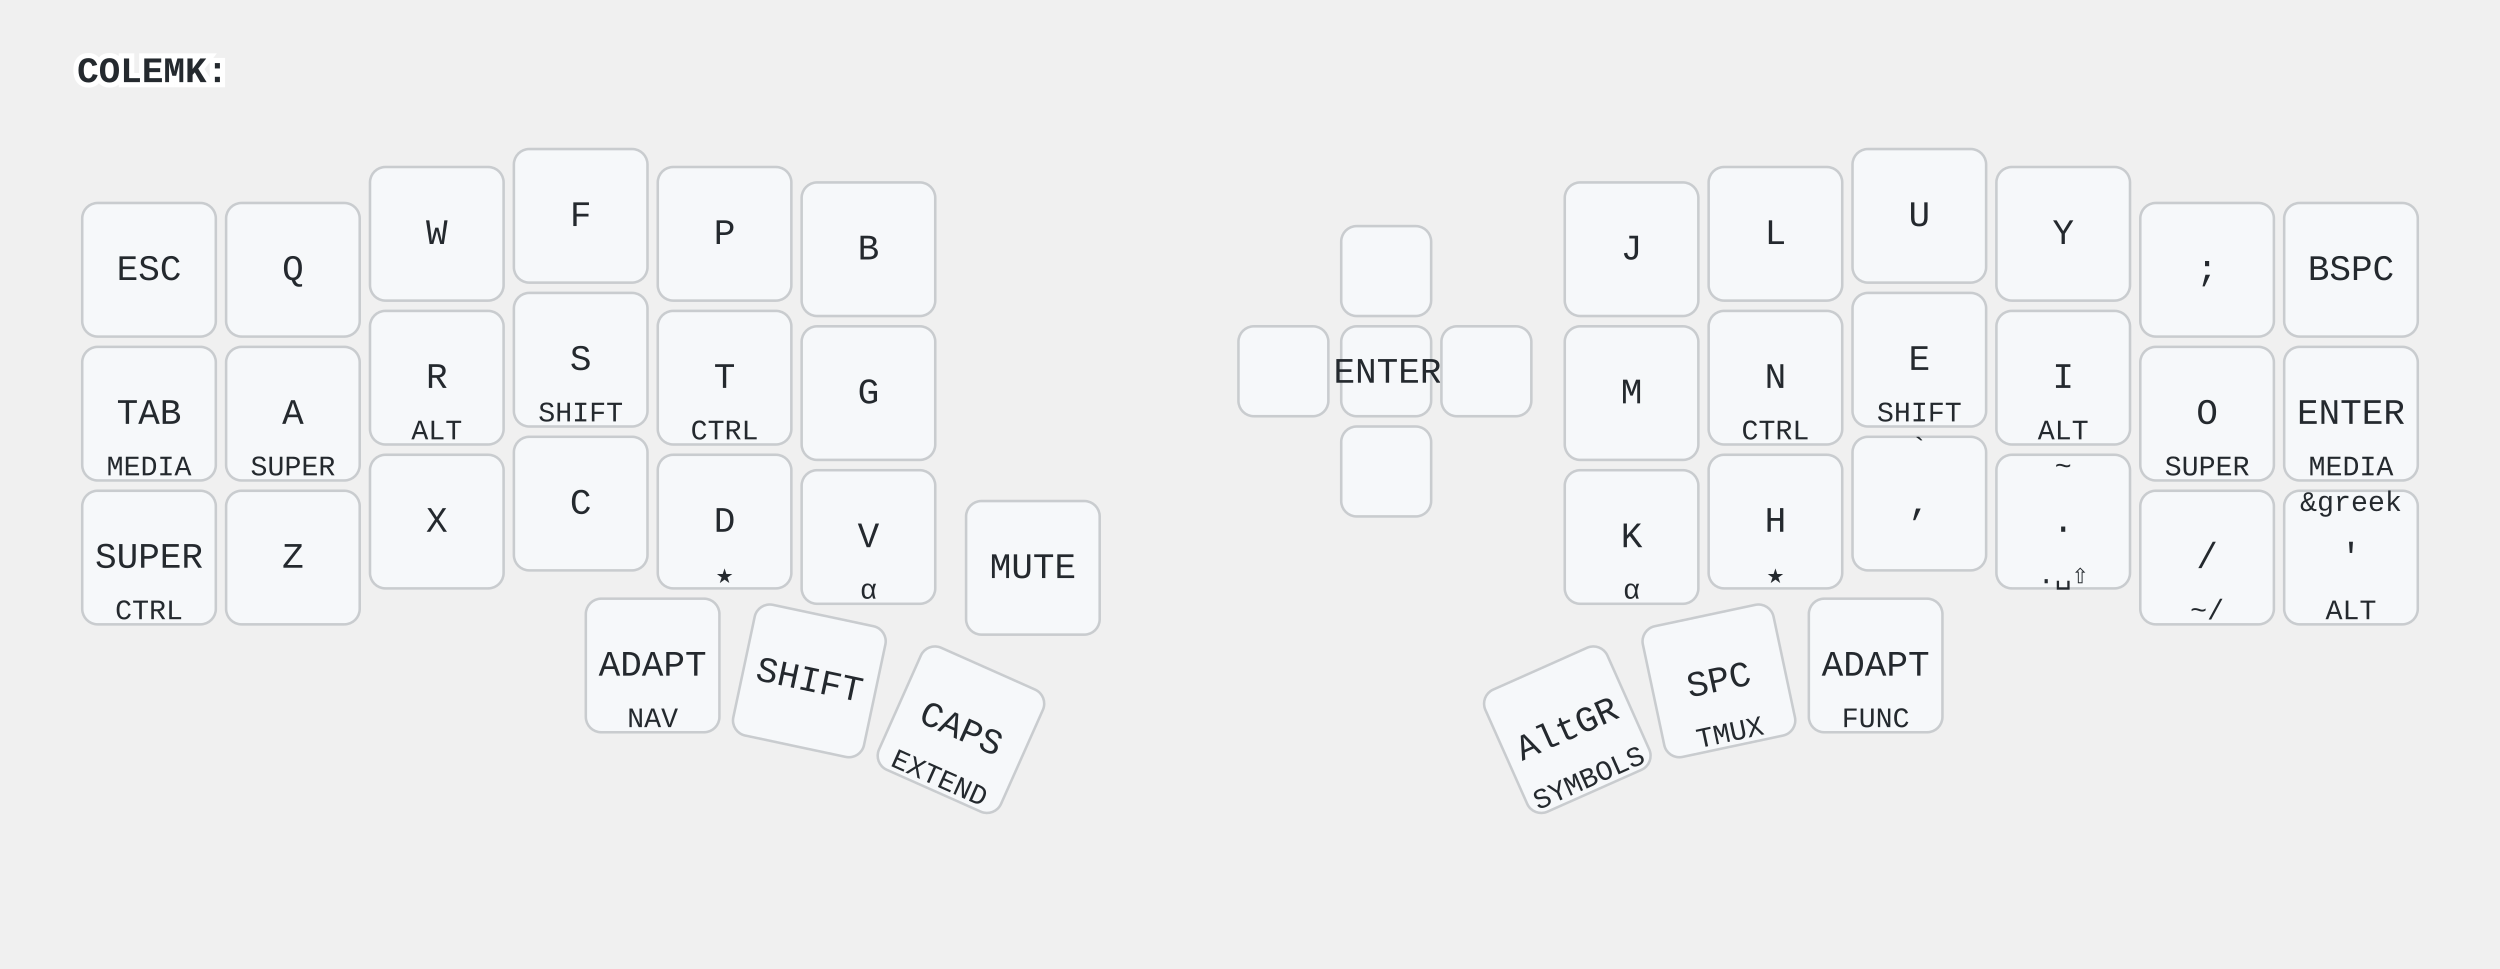
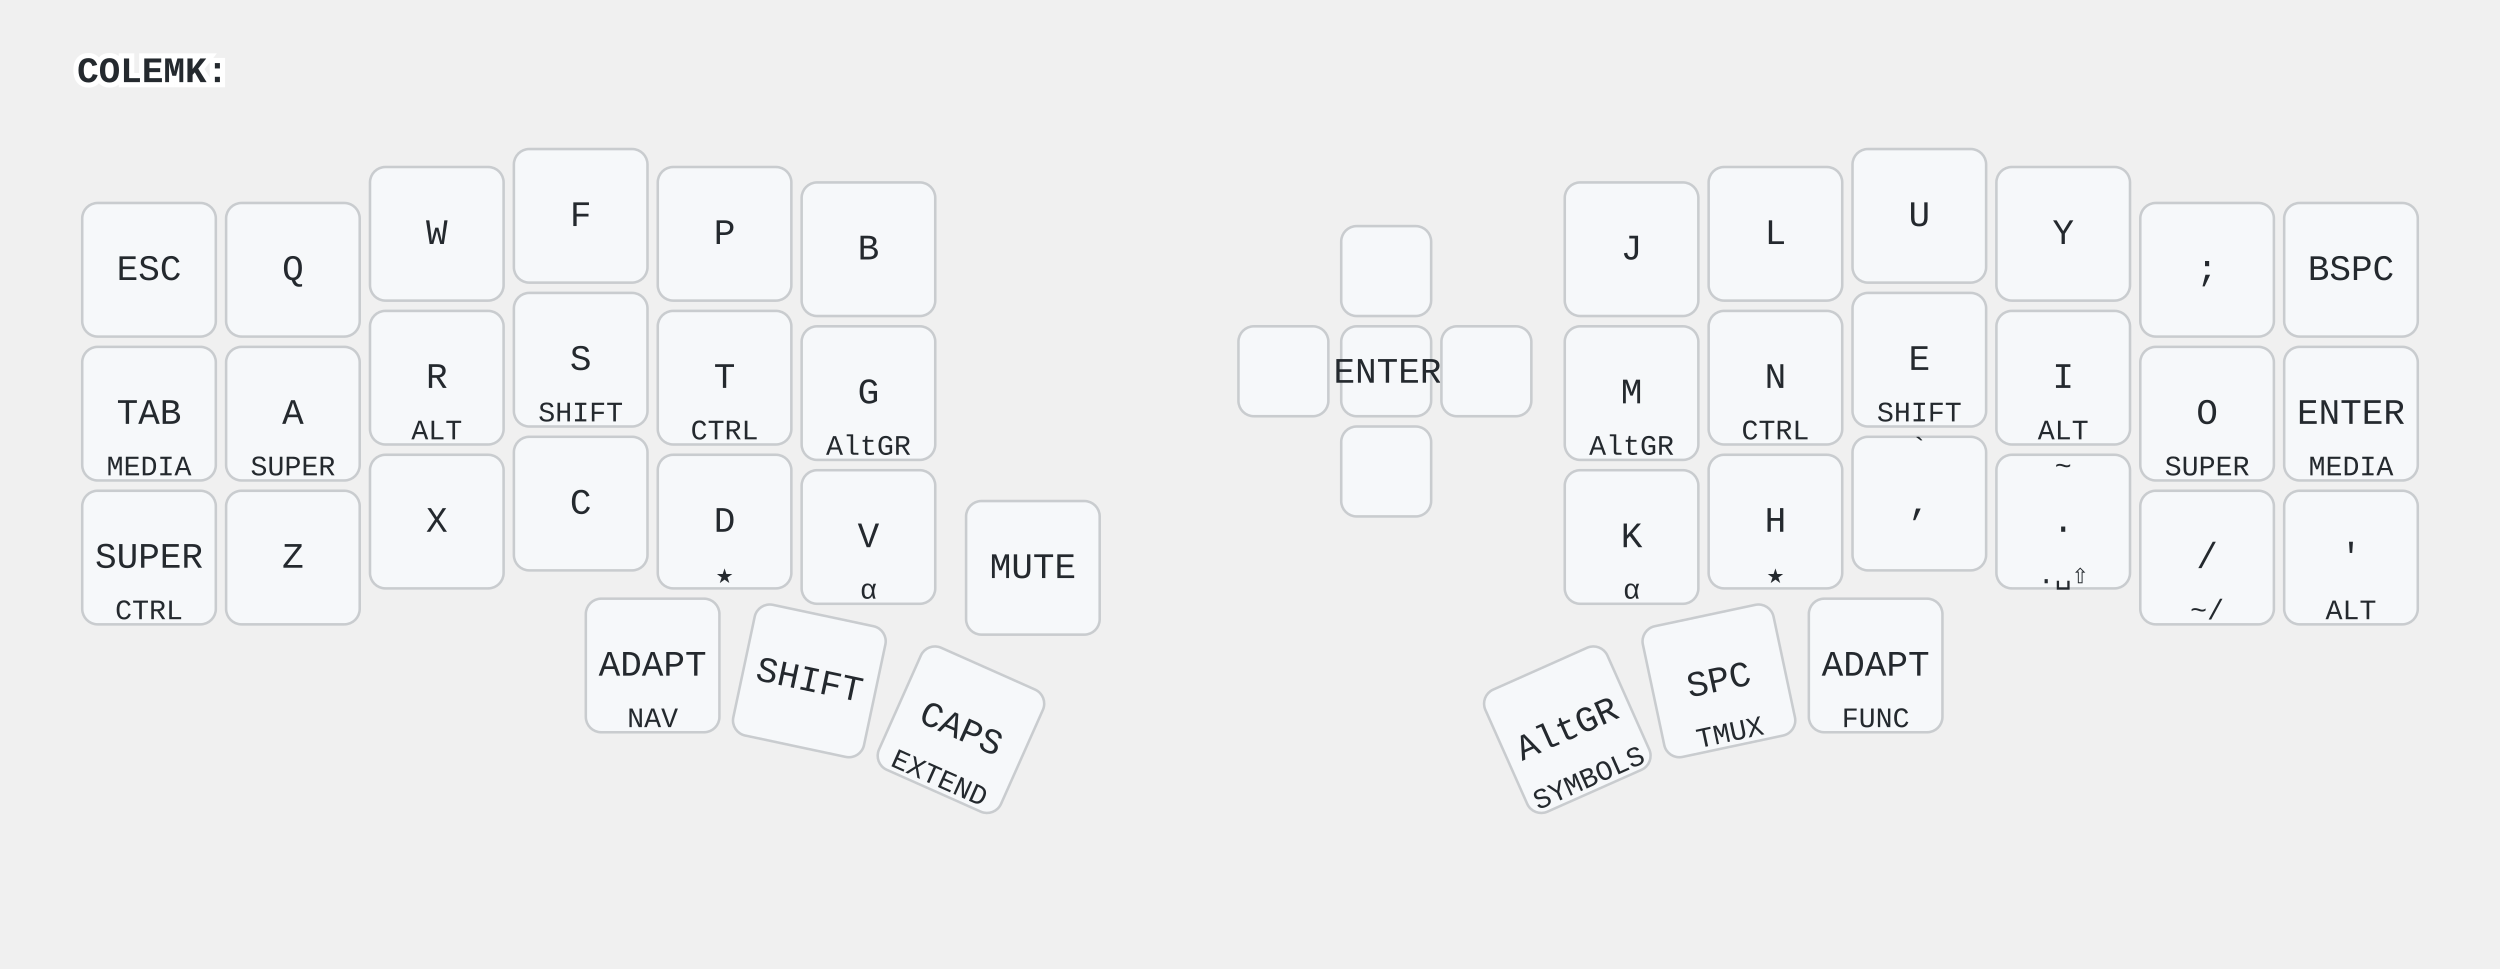
<svg xmlns="http://www.w3.org/2000/svg" xmlns:xlink="http://www.w3.org/1999/xlink" width="973" height="377" viewBox="0 0 973 377" class="keymap">
  <defs>/* start glyphs */
<svg id="mdi:arrow-down-bold">
      <svg id="mdi-arrow-down-bold" viewBox="0 0 24 24">
        <path d="M9,4H15V12H19.84L12,19.84L4.16,12H9V4Z" />
      </svg>
    </svg>
    <svg id="mdi:arrow-left-bold">
      <svg id="mdi-arrow-left-bold" viewBox="0 0 24 24">
        <path d="M20,9V15H12V19.84L4.16,12L12,4.16V9H20Z" />
      </svg>
    </svg>
    <svg id="mdi:arrow-right-bold">
      <svg id="mdi-arrow-right-bold" viewBox="0 0 24 24">
        <path d="M4,15V9H12V4.16L19.84,12L12,19.84V15H4Z" />
      </svg>
    </svg>
    <svg id="mdi:arrow-up-bold">
      <svg id="mdi-arrow-up-bold" viewBox="0 0 24 24">
        <path d="M15,20H9V12H4.16L12,4.16L19.84,12H15V20Z" />
      </svg>
    </svg>
    <svg id="mdi:menu-down">
      <svg id="mdi-menu-down" viewBox="0 0 24 24">
        <path d="M7,10L12,15L17,10H7Z" />
      </svg>
    </svg>
    <svg id="mdi:menu-left">
      <svg id="mdi-menu-left" viewBox="0 0 24 24">
        <path d="M14,7L9,12L14,17V7Z" />
      </svg>
    </svg>
    <svg id="mdi:menu-right">
      <svg id="mdi-menu-right" viewBox="0 0 24 24">
        <path d="M10,17L15,12L10,7V17Z" />
      </svg>
    </svg>
    <svg id="mdi:menu-up">
      <svg id="mdi-menu-up" viewBox="0 0 24 24">
        <path d="M7,15L12,10L17,15H7Z" />
      </svg>
    </svg>
    <svg id="mdi:mouse-left-click-outline">
      <svg id="mdi-mouse-left-click-outline" viewBox="0 0 24 24">
        <path d="M13 9V1.07C13.7 1.16 14.37 1.33 15 1.59C17.33 2.53 19.11 4.53 19.75 7C19.91 7.64 20 8.31 20 9H13M17.66 7C17.18 5.65 16.23 4.5 15 3.81V7H17.66M6 15V13H18V15C18 16.59 17.37 18.12 16.24 19.24C15.12 20.37 13.59 21 12 21C10.41 21 8.88 20.37 7.76 19.24C6.63 18.12 6 16.59 6 15M4 15C4 17.12 4.84 19.16 6.34 20.66C7.84 22.16 9.88 23 12 23C14.12 23 16.16 22.16 17.66 20.66C19.16 19.16 20 17.12 20 15V11H4V15M11 9V1.07C7.06 1.56 4 4.92 4 9H11Z" />
      </svg>
    </svg>
    <svg id="mdi:mouse-right-click-outline">
      <svg id="mdi-mouse-right-click-outline" viewBox="0 0 24 24">
        <path d="M13 9V1.07C16.94 1.56 20 4.92 20 9H13M11 9V1.07C10.3 1.16 9.63 1.33 9 1.59C6.67 2.53 4.89 4.53 4.25 7C4.09 7.64 4 8.31 4 9H11M6.34 7C6.82 5.65 7.78 4.5 9 3.81V7H6.34M6 15V13H18V15C18 16.59 17.37 18.12 16.24 19.24C15.12 20.37 13.59 21 12 21C10.41 21 8.88 20.37 7.76 19.24C6.63 18.12 6 16.59 6 15M4 15C4 17.12 4.84 19.16 6.34 20.66C7.84 22.16 9.88 23 12 23C14.12 23 16.16 22.16 17.66 20.66C19.16 19.16 20 17.12 20 15V11H4V15Z" />
      </svg>
    </svg>
    <svg id="mdi:mouse-scroll-wheel">
      <svg id="mdi-mouse-scroll-wheel" viewBox="0 0 24 24">
        <path d="M11 1.07C7.05 1.56 4 4.92 4 9H11V7.73C10.4 7.39 10 6.74 10 6V4C10 3.26 10.4 2.61 11 2.27V1.07M13 9V7.73C13.6 7.39 14 6.74 14 6V4C14 3.26 13.6 2.61 13 2.27V1.07C16.94 1.56 20 4.92 20 9H13M4 15C4 17.12 4.84 19.16 6.34 20.66C7.84 22.16 9.88 23 12 23C14.12 23 16.16 22.16 17.66 20.66C19.16 19.16 20 17.12 20 15V11H4V15M13 6V4C13 3.45 12.55 3 12 3C11.45 3 11 3.45 11 4V6C11 6.55 11.45 7 12 7C12.55 7 13 6.55 13 6Z" />
      </svg>
    </svg>
    <svg id="mdi:pan-down">
      <svg id="mdi-pan-down" viewBox="0 0 24 24">
        <path d="M12,10A2,2 0 0,0 10,12A2,2 0 0,0 12,14A2,2 0 0,0 14,12A2,2 0 0,0 12,10M8,17L12,21.5L16,17H8Z" />
      </svg>
    </svg>
    <svg id="mdi:pan-left">
      <svg id="mdi-pan-left" viewBox="0 0 24 24">
        <path d="M7,8L2.5,12L7,16V8M12,10A2,2 0 0,0 10,12A2,2 0 0,0 12,14A2,2 0 0,0 14,12A2,2 0 0,0 12,10Z" />
      </svg>
    </svg>
    <svg id="mdi:pan-right">
      <svg id="mdi-pan-right" viewBox="0 0 24 24">
        <path d="M17,8V16L21.5,12L17,8M12,10A2,2 0 0,0 10,12A2,2 0 0,0 12,14A2,2 0 0,0 14,12A2,2 0 0,0 12,10Z" />
      </svg>
    </svg>
    <svg id="mdi:pan-up">
      <svg id="mdi-pan-up" viewBox="0 0 24 24">
        <path d="M12,2.5L8,7H16L12,2.5M12,10A2,2 0 0,0 10,12A2,2 0 0,0 12,14A2,2 0 0,0 14,12A2,2 0 0,0 12,10Z" />
      </svg>
    </svg>
  </defs>/* end glyphs */
<style>/* inherit to force styles through use tags */
svg path {
    fill: inherit;
}

/* font and background color specifications */
svg.keymap {
    font-family: SFMono-Regular,Consolas,Liberation Mono,Menlo,monospace;
    font-size: 14px;
    font-kerning: normal;
    text-rendering: optimizeLegibility;
    fill: #24292e;
}

/* default key styling */
rect.key {
    fill: #f6f8fa;
}

rect.key, rect.combo {
    stroke: #c9cccf;
    stroke-width: 1;
}

/* default key side styling, only used is draw_key_sides is set */
rect.side {
    filter: brightness(90%);
}

/* color accent for combo boxes */
rect.combo, rect.combo-separate {
    fill: #cdf;
}

/* color accent for held keys */
rect.held, rect.combo.held {
    fill: #fdd;
}

/* color accent for ghost (optional) keys */
rect.ghost, rect.combo.ghost {
    stroke-dasharray: 4, 4;
    stroke-width: 2;
}

text {
    text-anchor: middle;
    dominant-baseline: middle;
}

/* styling for layer labels */
text.label {
    font-weight: bold;
    text-anchor: start;
    stroke: white;
    stroke-width: 4;
    paint-order: stroke;
}

/* styling for optional footer */
text.footer {
    text-anchor: end;
    dominant-baseline: auto;
    stroke: white;
    stroke-width: 4;
    paint-order: stroke;
}

/* styling for combo tap, and key non-tap label text */
text.combo, text.hold, text.shifted, text.left, text.right {
    font-size: 11px;
}

text.hold {
    text-anchor: middle;
    dominant-baseline: auto;
}

text.shifted {
    text-anchor: middle;
    dominant-baseline: hanging;
}

text.left {
    text-anchor: start;
}

text.right {
    text-anchor: end;
}

text.layer-activator {
    text-decoration: underline;
}

/* styling for hold/shifted label text in combo box */
text.combo.hold, text.combo.shifted, text.combo.left, text.combo.right {
    font-size: 8px;
}

/* lighter symbol for transparent keys */
text.trans {
    fill: #7b7e81;
}

/* styling for combo dendrons */
path.combo {
    stroke-width: 1;
    stroke: gray;
    fill: none;
}

/* Start Tabler Icons Cleanup */
/* cannot use height/width with glyphs */
.icon-tabler &gt; path {
    fill: inherit;
    stroke: inherit;
    stroke-width: 2;
}
/* hide tabler's default box */
.icon-tabler &gt; path[stroke="none"][fill="none"] {
    visibility: hidden;
}
/* End Tabler Icons Cleanup */
</style>
  <g transform="translate(30, 0)" class="layer-COLEMK">
    <text x="0" y="28" class="label" id="COLEMK">COLEMK:</text>
    <g transform="translate(0, 56)">
      <g transform="translate(28, 49)" class="key keypos-0">
        <rect rx="6" ry="6" x="-26" y="-26" width="52" height="52" class="key" />
        <text x="0" y="0" class="key tap">ESC</text>
      </g>
      <g transform="translate(84, 49)" class="key keypos-1">
        <rect rx="6" ry="6" x="-26" y="-26" width="52" height="52" class="key" />
        <text x="0" y="0" class="key tap">Q</text>
      </g>
      <g transform="translate(140, 35)" class="key keypos-2">
        <rect rx="6" ry="6" x="-26" y="-26" width="52" height="52" class="key" />
        <text x="0" y="0" class="key tap">W</text>
      </g>
      <g transform="translate(196, 28)" class="key keypos-3">
        <rect rx="6" ry="6" x="-26" y="-26" width="52" height="52" class="key" />
        <text x="0" y="0" class="key tap">F</text>
      </g>
      <g transform="translate(252, 35)" class="key keypos-4">
        <rect rx="6" ry="6" x="-26" y="-26" width="52" height="52" class="key" />
        <text x="0" y="0" class="key tap">P</text>
      </g>
      <g transform="translate(308, 41)" class="key keypos-5">
        <rect rx="6" ry="6" x="-26" y="-26" width="52" height="52" class="key" />
        <text x="0" y="0" class="key tap">B</text>
      </g>
      <g transform="translate(510, 50)" class="key keypos-6">
        <rect rx="6" ry="6" x="-18" y="-18" width="35" height="35" class="key" />
        <use href="#mdi:arrow-up-bold" xlink:href="#mdi:arrow-up-bold" x="-7" y="-7" height="14" width="14.0" class="key tap glyph mdi:arrow-up-bold" />
      </g>
      <g transform="translate(605, 41)" class="key keypos-7">
        <rect rx="6" ry="6" x="-26" y="-26" width="52" height="52" class="key" />
        <text x="0" y="0" class="key tap">J</text>
      </g>
      <g transform="translate(661, 35)" class="key keypos-8">
        <rect rx="6" ry="6" x="-26" y="-26" width="52" height="52" class="key" />
        <text x="0" y="0" class="key tap">L</text>
      </g>
      <g transform="translate(717, 28)" class="key keypos-9">
        <rect rx="6" ry="6" x="-26" y="-26" width="52" height="52" class="key" />
        <text x="0" y="0" class="key tap">U</text>
      </g>
      <g transform="translate(773, 35)" class="key keypos-10">
        <rect rx="6" ry="6" x="-26" y="-26" width="52" height="52" class="key" />
        <text x="0" y="0" class="key tap">Y</text>
      </g>
      <g transform="translate(829, 49)" class="key keypos-11">
        <rect rx="6" ry="6" x="-26" y="-26" width="52" height="52" class="key" />
        <text x="0" y="0" class="key tap">;</text>
      </g>
      <g transform="translate(885, 49)" class="key keypos-12">
        <rect rx="6" ry="6" x="-26" y="-26" width="52" height="52" class="key" />
        <text x="0" y="0" class="key tap">BSPC</text>
      </g>
      <g transform="translate(28, 105)" class="key keypos-13">
        <rect rx="6" ry="6" x="-26" y="-26" width="52" height="52" class="key" />
        <text x="0" y="0" class="key tap">TAB</text>
        <text x="0" y="24" class="key hold">MEDIA</text>
      </g>
      <g transform="translate(84, 105)" class="key keypos-14">
        <rect rx="6" ry="6" x="-26" y="-26" width="52" height="52" class="key" />
        <text x="0" y="0" class="key tap">A</text>
        <text x="0" y="24" class="key hold">SUPER</text>
      </g>
      <g transform="translate(140, 91)" class="key keypos-15">
        <rect rx="6" ry="6" x="-26" y="-26" width="52" height="52" class="key" />
        <text x="0" y="0" class="key tap">R</text>
        <text x="0" y="24" class="key hold">ALT</text>
      </g>
      <g transform="translate(196, 84)" class="key keypos-16">
        <rect rx="6" ry="6" x="-26" y="-26" width="52" height="52" class="key" />
        <text x="0" y="0" class="key tap">S</text>
        <text x="0" y="24" class="key hold">SHIFT</text>
      </g>
      <g transform="translate(252, 91)" class="key keypos-17">
        <rect rx="6" ry="6" x="-26" y="-26" width="52" height="52" class="key" />
        <text x="0" y="0" class="key tap">T</text>
        <text x="0" y="24" class="key hold">CTRL</text>
      </g>
      <g transform="translate(308, 97)" class="key keypos-18">
        <rect rx="6" ry="6" x="-26" y="-26" width="52" height="52" class="key" />
        <text x="0" y="0" class="key tap">G</text>
+         <text x="0" y="24" class="key hold">AltGR</text>
      </g>
      <g transform="translate(470, 89)" class="key keypos-19">
        <rect rx="6" ry="6" x="-18" y="-18" width="35" height="35" class="key" />
        <use href="#mdi:arrow-left-bold" xlink:href="#mdi:arrow-left-bold" x="-7" y="-7" height="14" width="14.0" class="key tap glyph mdi:arrow-left-bold" />
      </g>
      <g transform="translate(510, 89)" class="key keypos-20">
        <rect rx="6" ry="6" x="-18" y="-18" width="35" height="35" class="key" />
        <text x="0" y="0" class="key tap">ENTER</text>
      </g>
      <g transform="translate(549, 89)" class="key keypos-21">
        <rect rx="6" ry="6" x="-18" y="-18" width="35" height="35" class="key" />
        <use href="#mdi:arrow-right-bold" xlink:href="#mdi:arrow-right-bold" x="-7" y="-7" height="14" width="14.0" class="key tap glyph mdi:arrow-right-bold" />
      </g>
      <g transform="translate(605, 97)" class="key keypos-22">
        <rect rx="6" ry="6" x="-26" y="-26" width="52" height="52" class="key" />
        <text x="0" y="0" class="key tap">M</text>
+         <text x="0" y="24" class="key hold">AltGR</text>
      </g>
      <g transform="translate(661, 91)" class="key keypos-23">
        <rect rx="6" ry="6" x="-26" y="-26" width="52" height="52" class="key" />
        <text x="0" y="0" class="key tap">N</text>
        <text x="0" y="24" class="key hold">CTRL</text>
      </g>
      <g transform="translate(717, 84)" class="key keypos-24">
        <rect rx="6" ry="6" x="-26" y="-26" width="52" height="52" class="key" />
        <text x="0" y="0" class="key tap">E</text>
        <text x="0" y="24" class="key hold">SHIFT</text>
      </g>
      <g transform="translate(773, 91)" class="key keypos-25">
        <rect rx="6" ry="6" x="-26" y="-26" width="52" height="52" class="key" />
        <text x="0" y="0" class="key tap">I</text>
        <text x="0" y="24" class="key hold">ALT</text>
      </g>
      <g transform="translate(829, 105)" class="key keypos-26">
        <rect rx="6" ry="6" x="-26" y="-26" width="52" height="52" class="key" />
        <text x="0" y="0" class="key tap">O</text>
        <text x="0" y="24" class="key hold">SUPER</text>
      </g>
      <g transform="translate(885, 105)" class="key keypos-27">
        <rect rx="6" ry="6" x="-26" y="-26" width="52" height="52" class="key" />
        <text x="0" y="0" class="key tap">ENTER</text>
        <text x="0" y="24" class="key hold">MEDIA</text>
      </g>
      <g transform="translate(28, 161)" class="key keypos-28">
        <rect rx="6" ry="6" x="-26" y="-26" width="52" height="52" class="key" />
        <text x="0" y="0" class="key tap">SUPER</text>
        <text x="0" y="24" class="key hold">CTRL</text>
      </g>
      <g transform="translate(84, 161)" class="key keypos-29">
        <rect rx="6" ry="6" x="-26" y="-26" width="52" height="52" class="key" />
        <text x="0" y="0" class="key tap">Z</text>
      </g>
      <g transform="translate(140, 147)" class="key keypos-30">
        <rect rx="6" ry="6" x="-26" y="-26" width="52" height="52" class="key" />
        <text x="0" y="0" class="key tap">X</text>
      </g>
      <g transform="translate(196, 140)" class="key keypos-31">
        <rect rx="6" ry="6" x="-26" y="-26" width="52" height="52" class="key" />
        <text x="0" y="0" class="key tap">C</text>
      </g>
      <g transform="translate(252, 147)" class="key keypos-32">
        <rect rx="6" ry="6" x="-26" y="-26" width="52" height="52" class="key" />
        <text x="0" y="0" class="key tap">D</text>
        <text x="0" y="24" class="key hold">★</text>
      </g>
      <g transform="translate(308, 153)" class="key keypos-33">
        <rect rx="6" ry="6" x="-26" y="-26" width="52" height="52" class="key" />
        <text x="0" y="0" class="key tap">V</text>
        <text x="0" y="24" class="key hold">α</text>
      </g>
      <g transform="translate(372, 165)" class="key keypos-34">
        <rect rx="6" ry="6" x="-26" y="-26" width="52" height="52" class="key" />
        <text x="0" y="0" class="key tap">MUTE</text>
      </g>
      <g transform="translate(510, 128)" class="key keypos-35">
        <rect rx="6" ry="6" x="-18" y="-18" width="35" height="35" class="key" />
        <use href="#mdi:arrow-down-bold" xlink:href="#mdi:arrow-down-bold" x="-7" y="-7" height="14" width="14.0" class="key tap glyph mdi:arrow-down-bold" />
      </g>
      <g transform="translate(605, 153)" class="key keypos-36">
        <rect rx="6" ry="6" x="-26" y="-26" width="52" height="52" class="key" />
        <text x="0" y="0" class="key tap">K</text>
        <text x="0" y="24" class="key hold">α</text>
      </g>
      <g transform="translate(661, 147)" class="key keypos-37">
        <rect rx="6" ry="6" x="-26" y="-26" width="52" height="52" class="key" />
        <text x="0" y="0" class="key tap">H</text>
        <text x="0" y="24" class="key hold">★</text>
      </g>
      <g transform="translate(717, 140)" class="key keypos-38">
        <rect rx="6" ry="6" x="-26" y="-26" width="52" height="52" class="key" />
        <text x="0" y="0" class="key tap">,</text>
        <text x="0" y="-24" class="key shifted">`</text>
      </g>
      <g transform="translate(773, 147)" class="key keypos-39">
        <rect rx="6" ry="6" x="-26" y="-26" width="52" height="52" class="key" />
        <text x="0" y="0" class="key tap">.</text>
        <text x="0" y="24" class="key hold">.␣⇧</text>
        <text x="0" y="-24" class="key shifted">~</text>
      </g>
      <g transform="translate(829, 161)" class="key keypos-40">
        <rect rx="6" ry="6" x="-26" y="-26" width="52" height="52" class="key" />
        <text x="0" y="0" class="key tap">/</text>
        <text x="0" y="24" class="key hold">~/</text>
      </g>
      <g transform="translate(885, 161)" class="key keypos-41">
        <rect rx="6" ry="6" x="-26" y="-26" width="52" height="52" class="key" />
        <text x="0" y="0" class="key tap">'</text>
        <text x="0" y="24" class="key hold">ALT</text>
-         <text x="0" y="-24" class="key shifted">&amp;greek</text>
      </g>
      <g transform="translate(224, 203)" class="key keypos-42">
        <rect rx="6" ry="6" x="-26" y="-26" width="52" height="52" class="key" />
        <text x="0" y="0" class="key tap">ADAPT</text>
        <text x="0" y="24" class="key hold">NAV</text>
      </g>
      <g transform="translate(285, 209) rotate(12.0)" class="key keypos-43">
        <rect rx="6" ry="6" x="-26" y="-26" width="52" height="52" class="key" />
        <text x="0" y="0" class="key tap">SHIFT</text>
      </g>
      <g transform="translate(344, 228) rotate(24.0)" class="key keypos-44">
        <rect rx="6" ry="6" x="-26" y="-26" width="52" height="52" class="key" />
        <text x="0" y="0" class="key tap">CAPS</text>
        <text x="0" y="24" class="key hold">EXTEND</text>
      </g>
      <g transform="translate(580, 228) rotate(-24.0)" class="key keypos-45">
        <rect rx="6" ry="6" x="-26" y="-26" width="52" height="52" class="key" />
        <text x="0" y="0" class="key tap">AltGR</text>
        <text x="0" y="24" class="key hold">SYMBOLS</text>
      </g>
      <g transform="translate(639, 209) rotate(-12.0)" class="key keypos-46">
        <rect rx="6" ry="6" x="-26" y="-26" width="52" height="52" class="key" />
        <text x="0" y="0" class="key tap">SPC</text>
        <text x="0" y="24" class="key hold">TMUX</text>
      </g>
      <g transform="translate(700, 203)" class="key keypos-47">
        <rect rx="6" ry="6" x="-26" y="-26" width="52" height="52" class="key" />
        <text x="0" y="0" class="key tap">ADAPT</text>
        <text x="0" y="24" class="key hold">FUNC</text>
      </g>
    </g>
  </g>
</svg>
